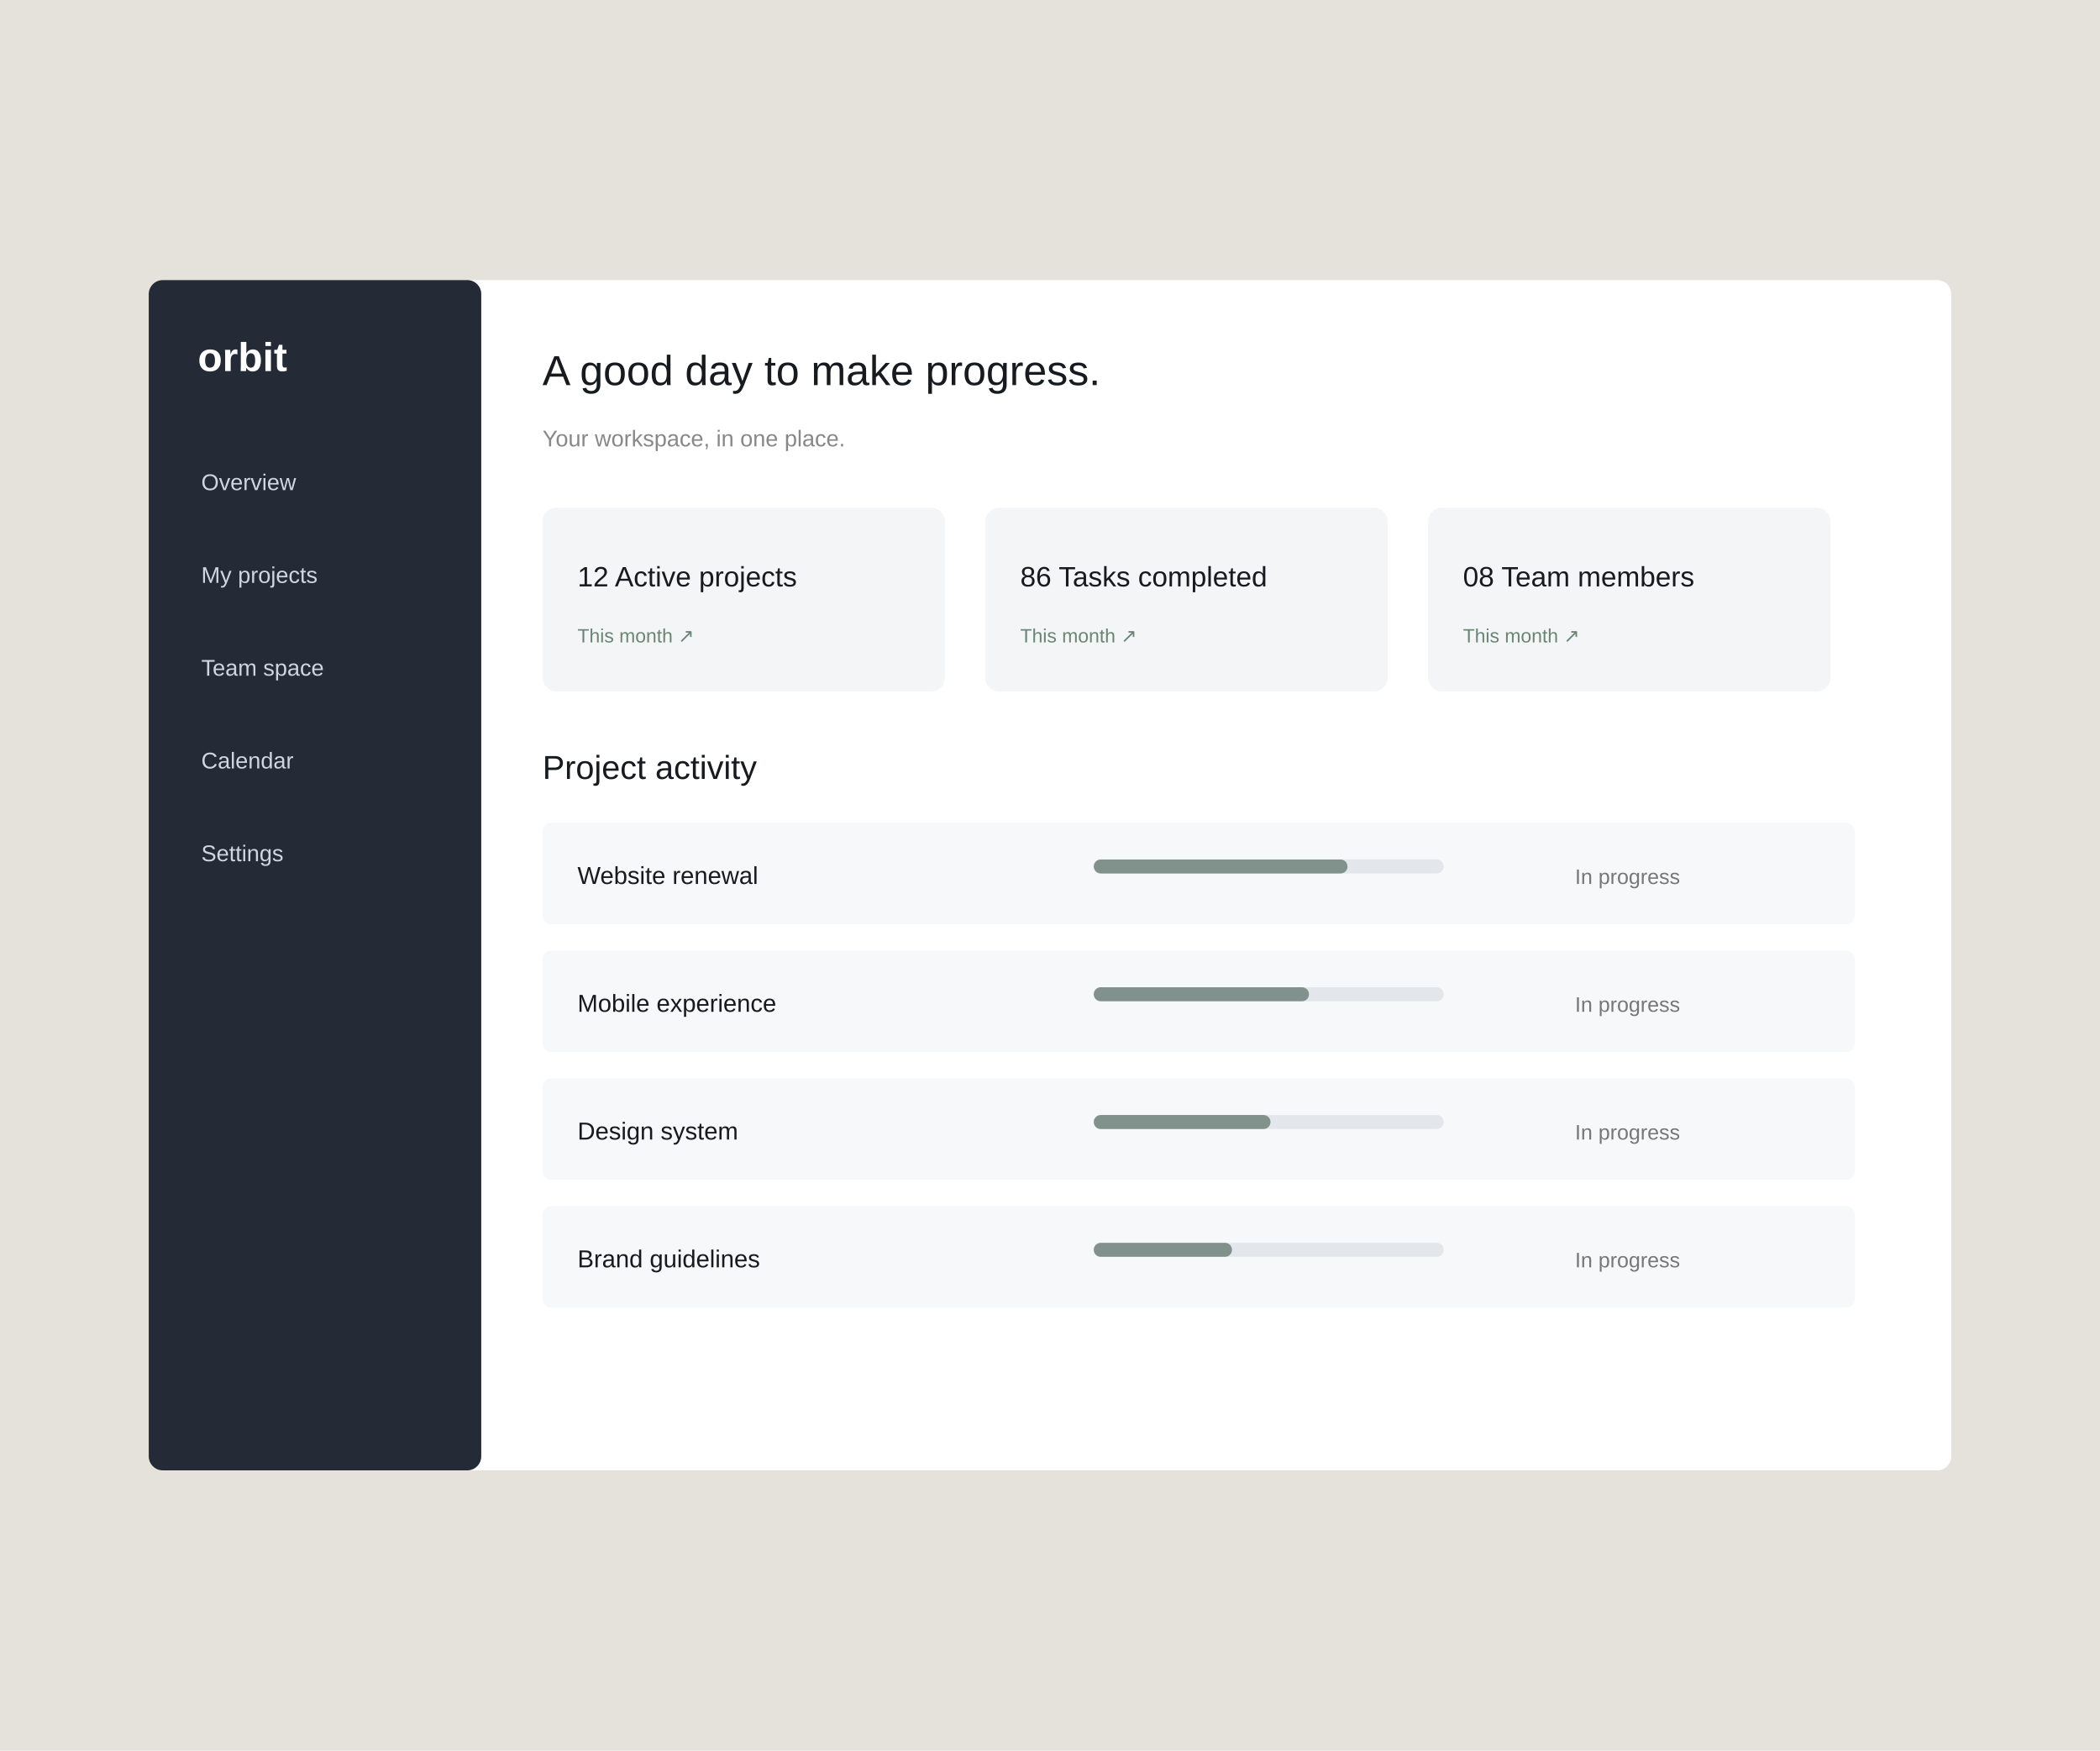
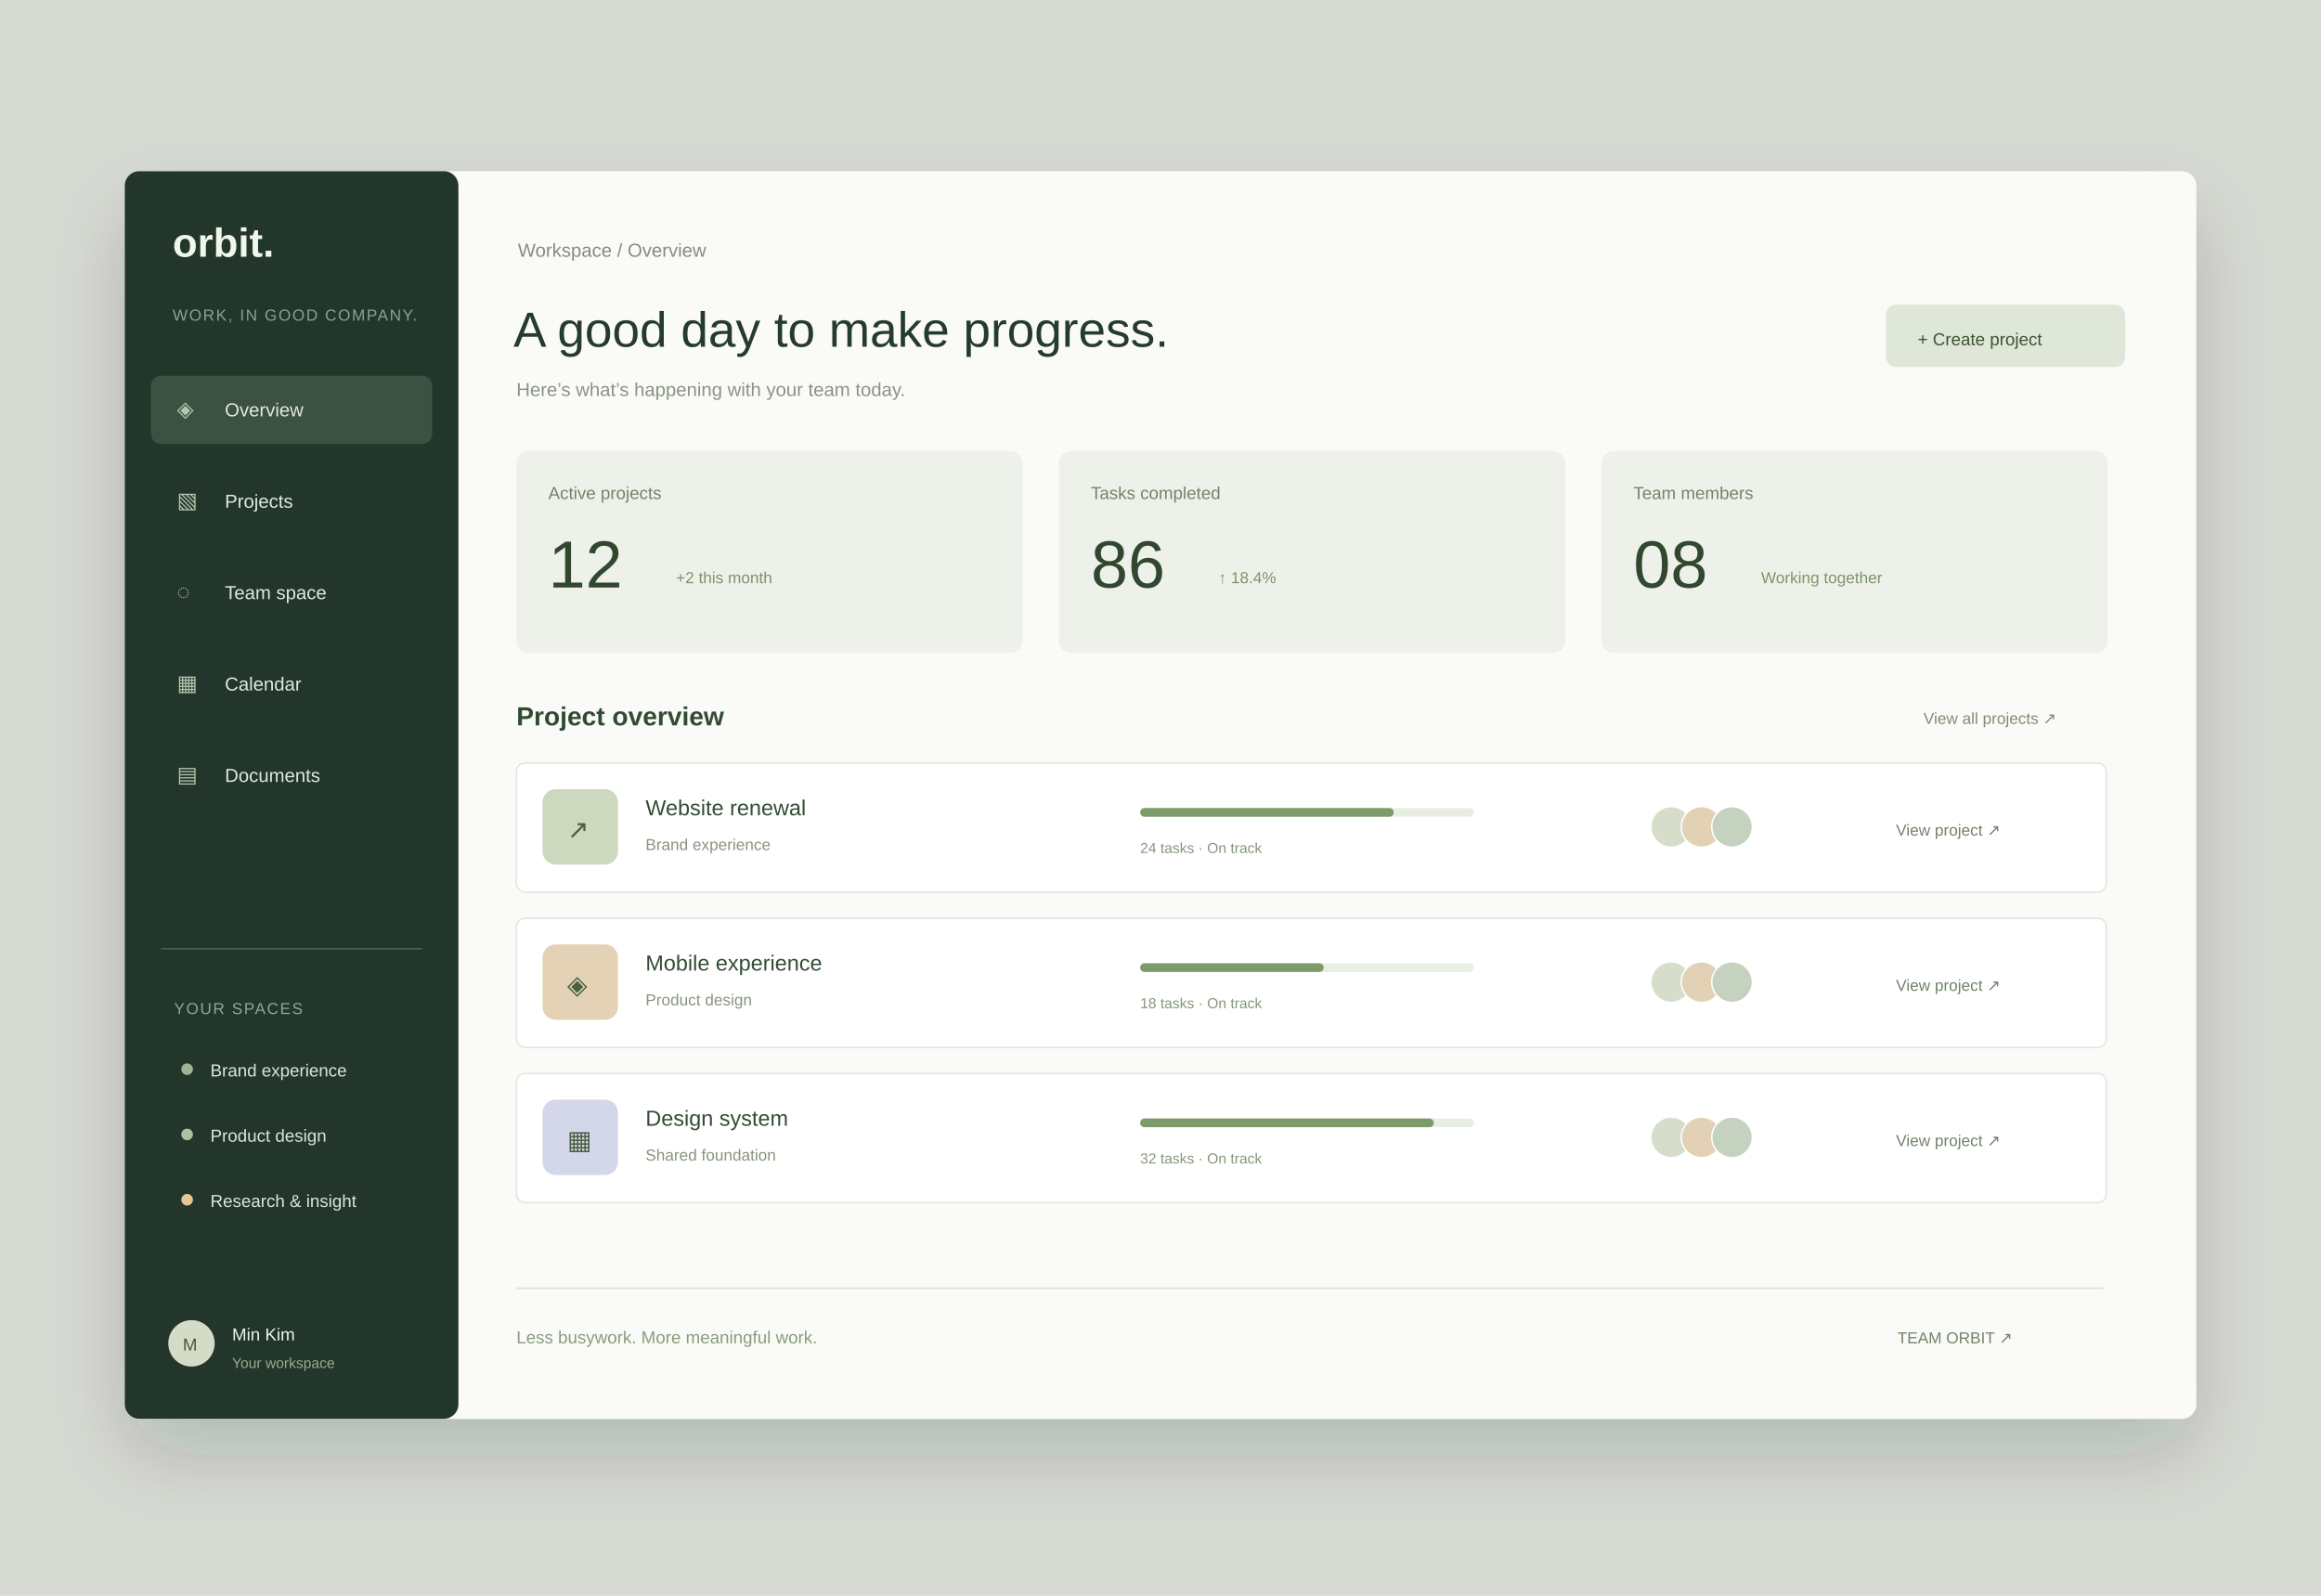
- <svg xmlns="http://www.w3.org/2000/svg" width="1200" height="1000" viewBox="0 0 1200 1000">
+ <svg xmlns="http://www.w3.org/2000/svg" width="1600" height="1100" viewBox="0 0 1600 1100">
  <defs>
-     <filter id="s">
-       <feDropShadow dx="0" dy="24" stdDeviation="28" flood-opacity=".14" />
+     <filter id="shadow" x="-40%" y="-40%" width="180%" height="180%">
+       <feDropShadow dx="0" dy="25" stdDeviation="28" flood-color="#17201c" flood-opacity=".18" />
    </filter>
+     <clipPath id="screen">
+       <rect x="86" y="118" width="1428" height="860" rx="8" />
+     </clipPath>
  </defs>
-   <rect width="1200" height="1000" fill="#e5e1db" />
-   <rect x="85" y="160" width="1030" height="680" rx="8" fill="#fff" />
-   <rect x="85" y="160" width="190" height="680" rx="8" fill="#242b36" />
-   <text x="113" y="212" font-family="Arial,sans-serif" font-size="23" fill="#fff" font-weight="700">orbit</text>
-   <text x="115" y="280" font-family="Arial,sans-serif" font-size="13" fill="#d0d6df" font-weight="400">Overview</text>
-   <text x="115" y="333" font-family="Arial,sans-serif" font-size="13" fill="#d0d6df" font-weight="400">My projects</text>
-   <text x="115" y="386" font-family="Arial,sans-serif" font-size="13" fill="#d0d6df" font-weight="400">Team space</text>
-   <text x="115" y="439" font-family="Arial,sans-serif" font-size="13" fill="#d0d6df" font-weight="400">Calendar</text>
-   <text x="115" y="492" font-family="Arial,sans-serif" font-size="13" fill="#d0d6df" font-weight="400">Settings</text>
-   <text x="310" y="220" font-family="Arial,sans-serif" font-size="24" fill="#171b20" font-weight="400">A good day to make progress.</text>
-   <text x="310" y="255" font-family="Arial,sans-serif" font-size="13" fill="#888" font-weight="400">Your workspace, in one place.</text>
-   <rect x="310" y="290" width="230" height="105" rx="8" fill="#f4f5f7" />
-   <text x="330" y="335" font-family="Arial,sans-serif" font-size="16" fill="#171b20" font-weight="400">12 Active projects</text>
-   <text x="330" y="367" font-family="Arial,sans-serif" font-size="11" fill="#6a8574" font-weight="400">This month  ↗</text>
-   <rect x="563" y="290" width="230" height="105" rx="8" fill="#f4f5f7" />
-   <text x="583" y="335" font-family="Arial,sans-serif" font-size="16" fill="#171b20" font-weight="400">86 Tasks completed</text>
-   <text x="583" y="367" font-family="Arial,sans-serif" font-size="11" fill="#6a8574" font-weight="400">This month  ↗</text>
-   <rect x="816" y="290" width="230" height="105" rx="8" fill="#f4f5f7" />
-   <text x="836" y="335" font-family="Arial,sans-serif" font-size="16" fill="#171b20" font-weight="400">08 Team members</text>
-   <text x="836" y="367" font-family="Arial,sans-serif" font-size="11" fill="#6a8574" font-weight="400">This month  ↗</text>
-   <text x="310" y="445" font-family="Arial,sans-serif" font-size="19" fill="#171b20" font-weight="400">Project activity</text>
-   <rect x="310" y="470" width="750" height="58" rx="5" fill="#f7f8f9" />
-   <text x="330" y="505" font-family="Arial,sans-serif" font-size="14" fill="#171b20" font-weight="400">Website renewal</text>
-   <rect x="625" y="491" width="200" height="8" rx="4" fill="#e3e6eb" />
-   <rect x="625" y="491" width="145" height="8" rx="4" fill="#81918b" />
-   <text x="900" y="505" font-family="Arial,sans-serif" font-size="12" fill="#777" font-weight="400">In progress</text>
-   <rect x="310" y="543" width="750" height="58" rx="5" fill="#f7f8f9" />
-   <text x="330" y="578" font-family="Arial,sans-serif" font-size="14" fill="#171b20" font-weight="400">Mobile experience</text>
-   <rect x="625" y="564" width="200" height="8" rx="4" fill="#e3e6eb" />
-   <rect x="625" y="564" width="123" height="8" rx="4" fill="#81918b" />
-   <text x="900" y="578" font-family="Arial,sans-serif" font-size="12" fill="#777" font-weight="400">In progress</text>
-   <rect x="310" y="616" width="750" height="58" rx="5" fill="#f7f8f9" />
-   <text x="330" y="651" font-family="Arial,sans-serif" font-size="14" fill="#171b20" font-weight="400">Design system</text>
-   <rect x="625" y="637" width="200" height="8" rx="4" fill="#e3e6eb" />
-   <rect x="625" y="637" width="101" height="8" rx="4" fill="#81918b" />
-   <text x="900" y="651" font-family="Arial,sans-serif" font-size="12" fill="#777" font-weight="400">In progress</text>
-   <rect x="310" y="689" width="750" height="58" rx="5" fill="#f7f8f9" />
-   <text x="330" y="724" font-family="Arial,sans-serif" font-size="14" fill="#171b20" font-weight="400">Brand guidelines</text>
-   <rect x="625" y="710" width="200" height="8" rx="4" fill="#e3e6eb" />
-   <rect x="625" y="710" width="79" height="8" rx="4" fill="#81918b" />
-   <text x="900" y="724" font-family="Arial,sans-serif" font-size="12" fill="#777" font-weight="400">In progress</text>
+   <rect x="0" y="0" width="1600" height="1100" fill="#d8dad4" rx="0" />
+   <g filter="url(#shadow)">
+     <rect x="86" y="118" width="1428" height="860" fill="#fafbf8" rx="10" />
+   </g>
+   <rect x="86" y="118" width="230" height="860" fill="#22362c" rx="10" />
+   <text x="119" y="177" font-family="Arial,sans-serif" font-size="28" fill="#f0f6e9" font-weight="700">orbit.</text>
+   <text x="119" y="221" font-family="Arial,sans-serif" font-size="11" fill="#8ca28d" font-weight="400" letter-spacing="1">WORK, IN GOOD COMPANY.</text>
+   <rect x="104" y="259" width="194" height="47" fill="#3b5141" rx="7" />
+   <text x="122" y="287" font-family="Arial,sans-serif" font-size="15" fill="#b4c7ae" font-weight="400">◈</text>
+   <text x="155" y="287" font-family="Arial,sans-serif" font-size="13" fill="#e0eadd" font-weight="400">Overview</text>
+   <text x="122" y="350" font-family="Arial,sans-serif" font-size="15" fill="#b4c7ae" font-weight="400">▧</text>
+   <text x="155" y="350" font-family="Arial,sans-serif" font-size="13" fill="#e0eadd" font-weight="400">Projects</text>
+   <text x="122" y="413" font-family="Arial,sans-serif" font-size="15" fill="#b4c7ae" font-weight="400">◌</text>
+   <text x="155" y="413" font-family="Arial,sans-serif" font-size="13" fill="#e0eadd" font-weight="400">Team space</text>
+   <text x="122" y="476" font-family="Arial,sans-serif" font-size="15" fill="#b4c7ae" font-weight="400">▦</text>
+   <text x="155" y="476" font-family="Arial,sans-serif" font-size="13" fill="#e0eadd" font-weight="400">Calendar</text>
+   <text x="122" y="539" font-family="Arial,sans-serif" font-size="15" fill="#b4c7ae" font-weight="400">▤</text>
+   <text x="155" y="539" font-family="Arial,sans-serif" font-size="13" fill="#e0eadd" font-weight="400">Documents</text>
+   <path d="M111 654L291 654" stroke="#4c6250" stroke-width="1" fill="none" />
+   <text x="120" y="699" font-family="Arial,sans-serif" font-size="11" fill="#92a88e" font-weight="400" letter-spacing="1">YOUR SPACES</text>
+   <circle cx="129" cy="737" r="4" fill="#a1b393" />
+   <text x="145" y="742" font-family="Arial,sans-serif" font-size="12" fill="#dce7d7" font-weight="400">Brand experience</text>
+   <circle cx="129" cy="782" r="4" fill="#aebfa2" />
+   <text x="145" y="787" font-family="Arial,sans-serif" font-size="12" fill="#dce7d7" font-weight="400">Product design</text>
+   <circle cx="129" cy="827" r="4" fill="#e8c596" />
+   <text x="145" y="832" font-family="Arial,sans-serif" font-size="12" fill="#dce7d7" font-weight="400">Research &amp; insight</text>
+   <circle cx="132" cy="926" r="16" fill="#d4dcc8" />
+   <text x="126" y="931" font-family="Arial,sans-serif" font-size="12" fill="#425b3b" font-weight="400">M</text>
+   <text x="160" y="924" font-family="Arial,sans-serif" font-size="12" fill="#eef5e8" font-weight="400">Min Kim</text>
+   <text x="160" y="943" font-family="Arial,sans-serif" font-size="10" fill="#97ac8e" font-weight="400">Your workspace</text>
+   <text x="357" y="177" font-family="Arial,sans-serif" font-size="13" fill="#838d7c" font-weight="400">Workspace / Overview</text>
+   <text x="354" y="239" font-family="Arial,sans-serif" font-size="34" fill="#253c2d" font-weight="500">A good day to make progress.</text>
+   <text x="356" y="273" font-family="Arial,sans-serif" font-size="13" fill="#8a9381" font-weight="400">Here’s what’s happening with your team today.</text>
+   <rect x="1300" y="210" width="165" height="43" fill="#dfe7d8" rx="7" />
+   <text x="1322" y="238" font-family="Arial,sans-serif" font-size="12" fill="#3c5333" font-weight="400">+  Create project</text>
+   <rect x="356" y="311" width="349" height="139" fill="#eef1e9" rx="8" />
+   <text x="378" y="344" font-family="Arial,sans-serif" font-size="12" fill="#74826a" font-weight="400">Active projects</text>
+   <text x="378" y="405" font-family="Arial,sans-serif" font-size="46" fill="#31472f" font-weight="500">12</text>
+   <text x="466" y="402" font-family="Arial,sans-serif" font-size="11" fill="#7f926c" font-weight="400">+2 this month</text>
+   <rect x="730" y="311" width="349" height="139" fill="#eef1e9" rx="8" />
+   <text x="752" y="344" font-family="Arial,sans-serif" font-size="12" fill="#74826a" font-weight="400">Tasks completed</text>
+   <text x="752" y="405" font-family="Arial,sans-serif" font-size="46" fill="#31472f" font-weight="500">86</text>
+   <text x="840" y="402" font-family="Arial,sans-serif" font-size="11" fill="#7f926c" font-weight="400">↑ 18.4%</text>
+   <rect x="1104" y="311" width="349" height="139" fill="#eef1e9" rx="8" />
+   <text x="1126" y="344" font-family="Arial,sans-serif" font-size="12" fill="#74826a" font-weight="400">Team members</text>
+   <text x="1126" y="405" font-family="Arial,sans-serif" font-size="46" fill="#31472f" font-weight="500">08</text>
+   <text x="1214" y="402" font-family="Arial,sans-serif" font-size="11" fill="#7f926c" font-weight="400">Working together</text>
+   <text x="356" y="500" font-family="Arial,sans-serif" font-size="18" fill="#324b33" font-weight="600">Project overview</text>
+   <text x="1326" y="499" font-family="Arial,sans-serif" font-size="11" fill="#7e8d72" font-weight="400">View all projects  ↗︎</text>
+   <rect x="356" y="526" width="1096" height="89" fill="#fff" rx="6" stroke="#e1e6db" />
+   <rect x="374" y="544" width="52" height="52" fill="#cdd9be" rx="9" />
+   <text x="391" y="578" font-family="Arial,sans-serif" font-size="18" fill="#4a6141" font-weight="400">↗︎</text>
+   <text x="445" y="562" font-family="Arial,sans-serif" font-size="15" fill="#334c33" font-weight="500">Website renewal</text>
+   <text x="445" y="586" font-family="Arial,sans-serif" font-size="11" fill="#87947d" font-weight="400">Brand experience</text>
+   <rect x="786" y="557" width="230" height="6" fill="#e9eee3" rx="3" />
+   <rect x="786" y="557" width="174.8" height="6" fill="#7d9b69" rx="3" />
+   <text x="786" y="588" font-family="Arial,sans-serif" font-size="10" fill="#84967a" font-weight="400">24 tasks  ·  On track</text>
+   <circle cx="1152" cy="570" r="14" fill="#d6ddca" stroke="#fff" />
+   <circle cx="1173" cy="570" r="14" fill="#e3d1b6" stroke="#fff" />
+   <circle cx="1194" cy="570" r="14" fill="#c5d2c0" stroke="#fff" />
+   <text x="1307" y="576" font-family="Arial,sans-serif" font-size="11" fill="#718367" font-weight="400">View project  ↗︎</text>
+   <rect x="356" y="633" width="1096" height="89" fill="#fff" rx="6" stroke="#e1e6db" />
+   <rect x="374" y="651" width="52" height="52" fill="#e4d2b7" rx="9" />
+   <text x="391" y="685" font-family="Arial,sans-serif" font-size="18" fill="#4a6141" font-weight="400">◈</text>
+   <text x="445" y="669" font-family="Arial,sans-serif" font-size="15" fill="#334c33" font-weight="500">Mobile experience</text>
+   <text x="445" y="693" font-family="Arial,sans-serif" font-size="11" fill="#87947d" font-weight="400">Product design</text>
+   <rect x="786" y="664" width="230" height="6" fill="#e9eee3" rx="3" />
+   <rect x="786" y="664" width="126.5" height="6" fill="#7d9b69" rx="3" />
+   <text x="786" y="695" font-family="Arial,sans-serif" font-size="10" fill="#84967a" font-weight="400">18 tasks  ·  On track</text>
+   <circle cx="1152" cy="677" r="14" fill="#d6ddca" stroke="#fff" />
+   <circle cx="1173" cy="677" r="14" fill="#e3d1b6" stroke="#fff" />
+   <circle cx="1194" cy="677" r="14" fill="#c5d2c0" stroke="#fff" />
+   <text x="1307" y="683" font-family="Arial,sans-serif" font-size="11" fill="#718367" font-weight="400">View project  ↗︎</text>
+   <rect x="356" y="740" width="1096" height="89" fill="#fff" rx="6" stroke="#e1e6db" />
+   <rect x="374" y="758" width="52" height="52" fill="#d3d7e9" rx="9" />
+   <text x="391" y="792" font-family="Arial,sans-serif" font-size="18" fill="#4a6141" font-weight="400">▦</text>
+   <text x="445" y="776" font-family="Arial,sans-serif" font-size="15" fill="#334c33" font-weight="500">Design system</text>
+   <text x="445" y="800" font-family="Arial,sans-serif" font-size="11" fill="#87947d" font-weight="400">Shared foundation</text>
+   <rect x="786" y="771" width="230" height="6" fill="#e9eee3" rx="3" />
+   <rect x="786" y="771" width="202.4" height="6" fill="#7d9b69" rx="3" />
+   <text x="786" y="802" font-family="Arial,sans-serif" font-size="10" fill="#84967a" font-weight="400">32 tasks  ·  On track</text>
+   <circle cx="1152" cy="784" r="14" fill="#d6ddca" stroke="#fff" />
+   <circle cx="1173" cy="784" r="14" fill="#e3d1b6" stroke="#fff" />
+   <circle cx="1194" cy="784" r="14" fill="#c5d2c0" stroke="#fff" />
+   <text x="1307" y="790" font-family="Arial,sans-serif" font-size="11" fill="#718367" font-weight="400">View project  ↗︎</text>
+   <path d="M356 888L1450 888" stroke="#d9e1d1" stroke-width="1" fill="none" />
+   <text x="356" y="926" font-family="Arial,sans-serif" font-size="12" fill="#899b7c" font-weight="400">Less busywork. More meaningful work.</text>
+   <text x="1308" y="926" font-family="Arial,sans-serif" font-size="11" fill="#718366" font-weight="400">TEAM ORBIT  ↗︎</text>
</svg>
